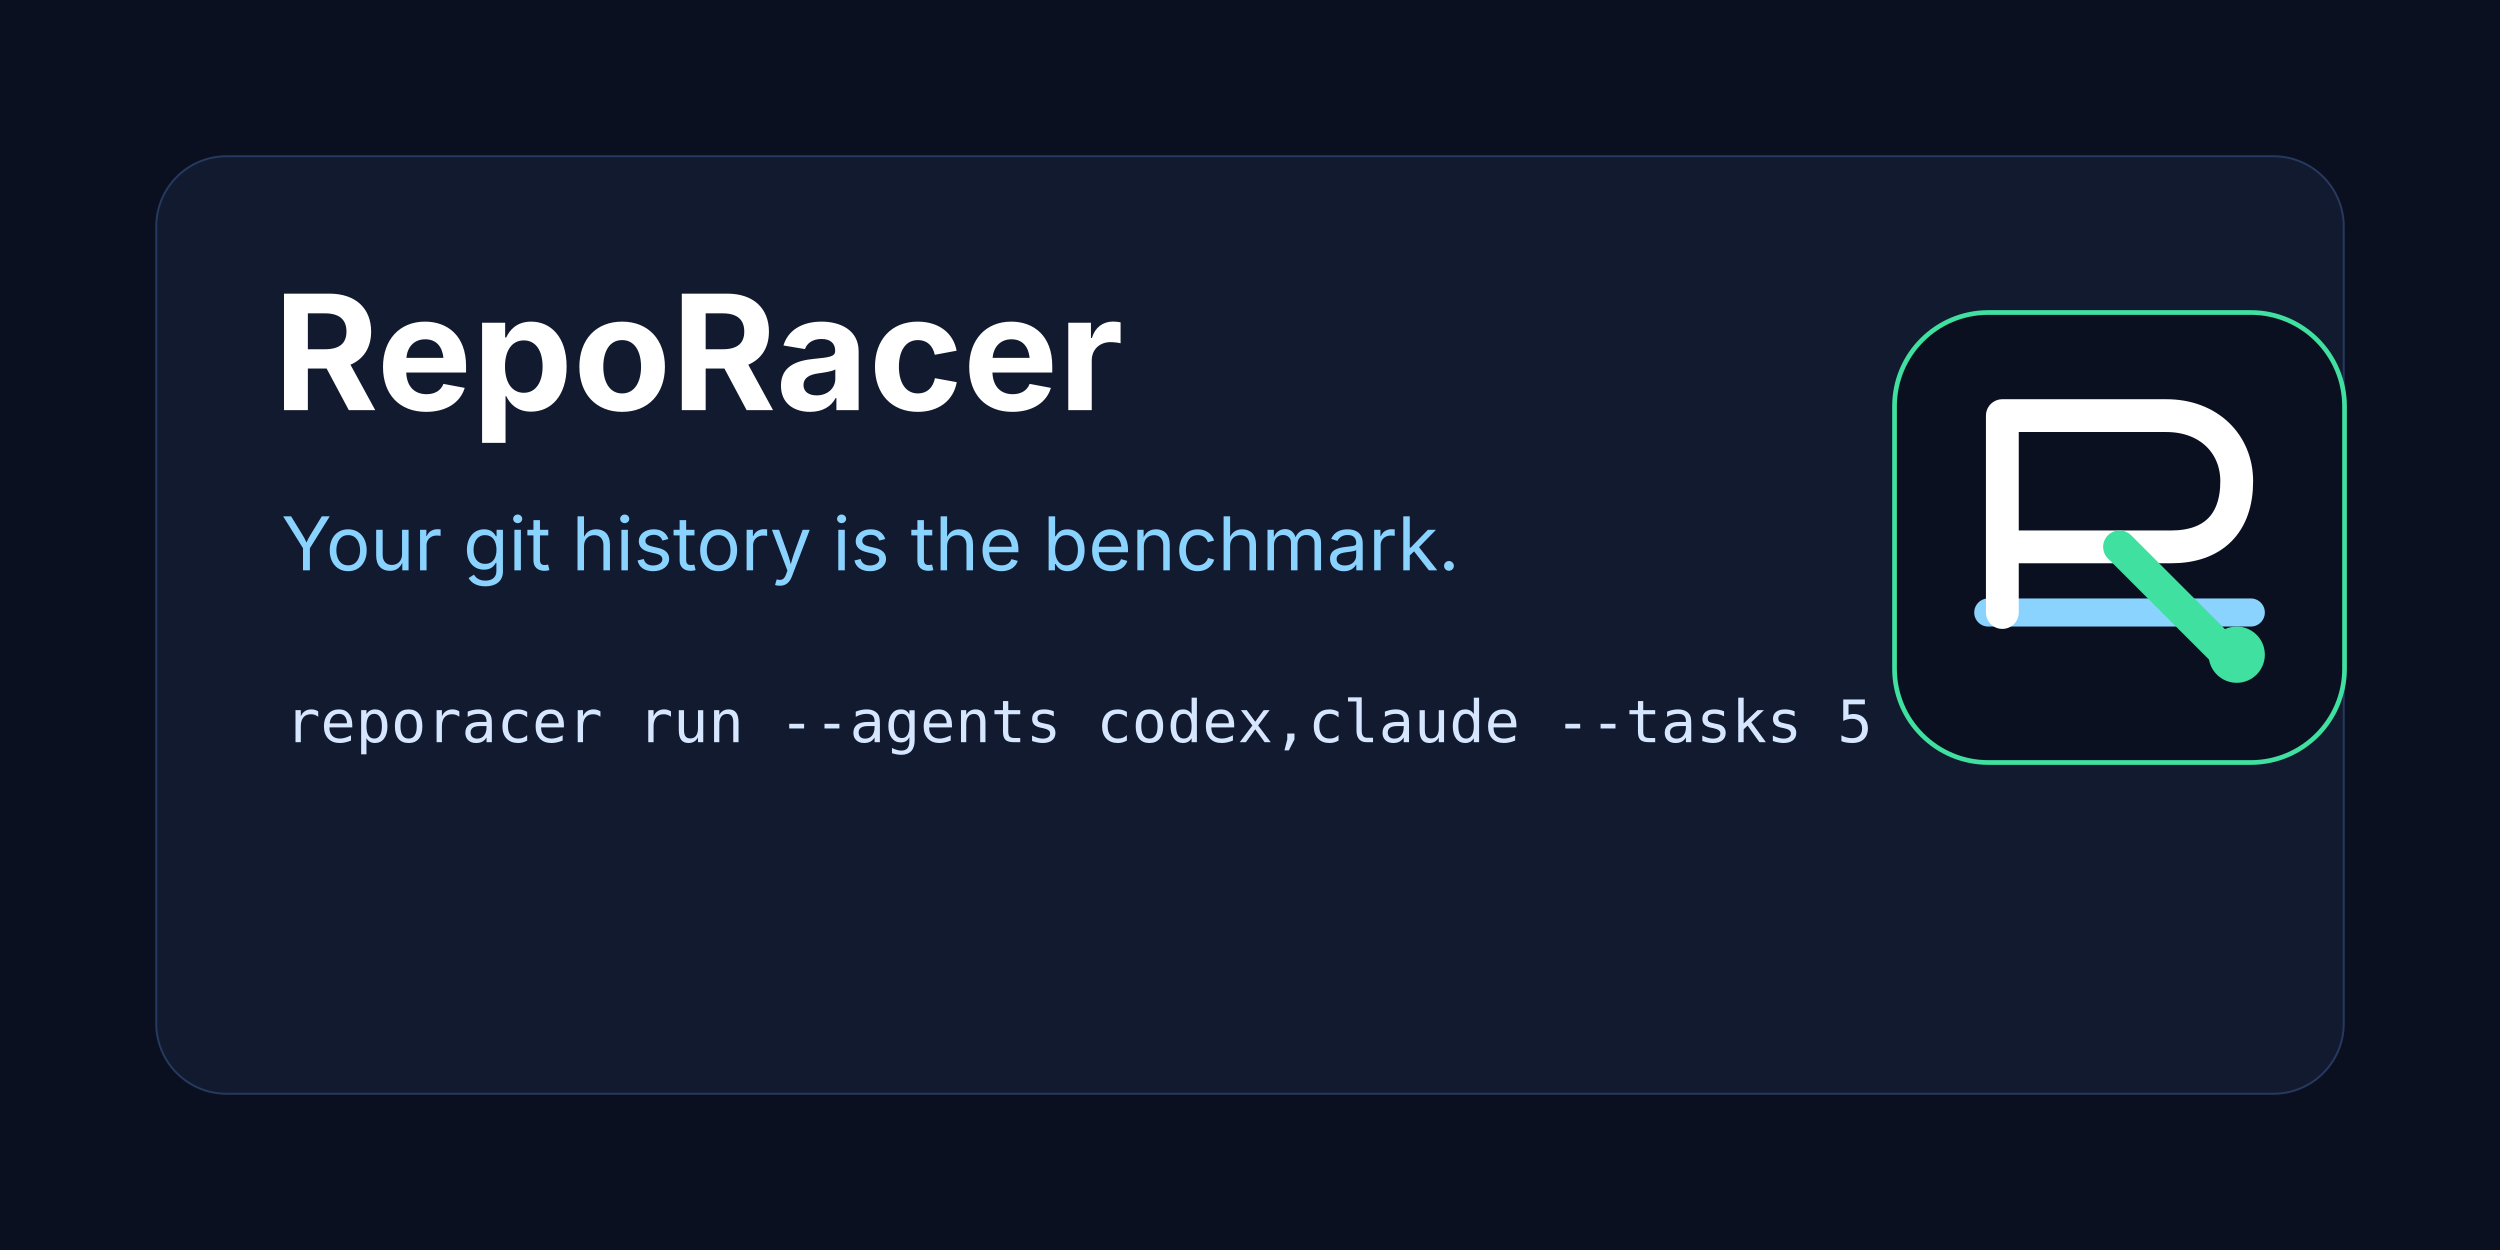
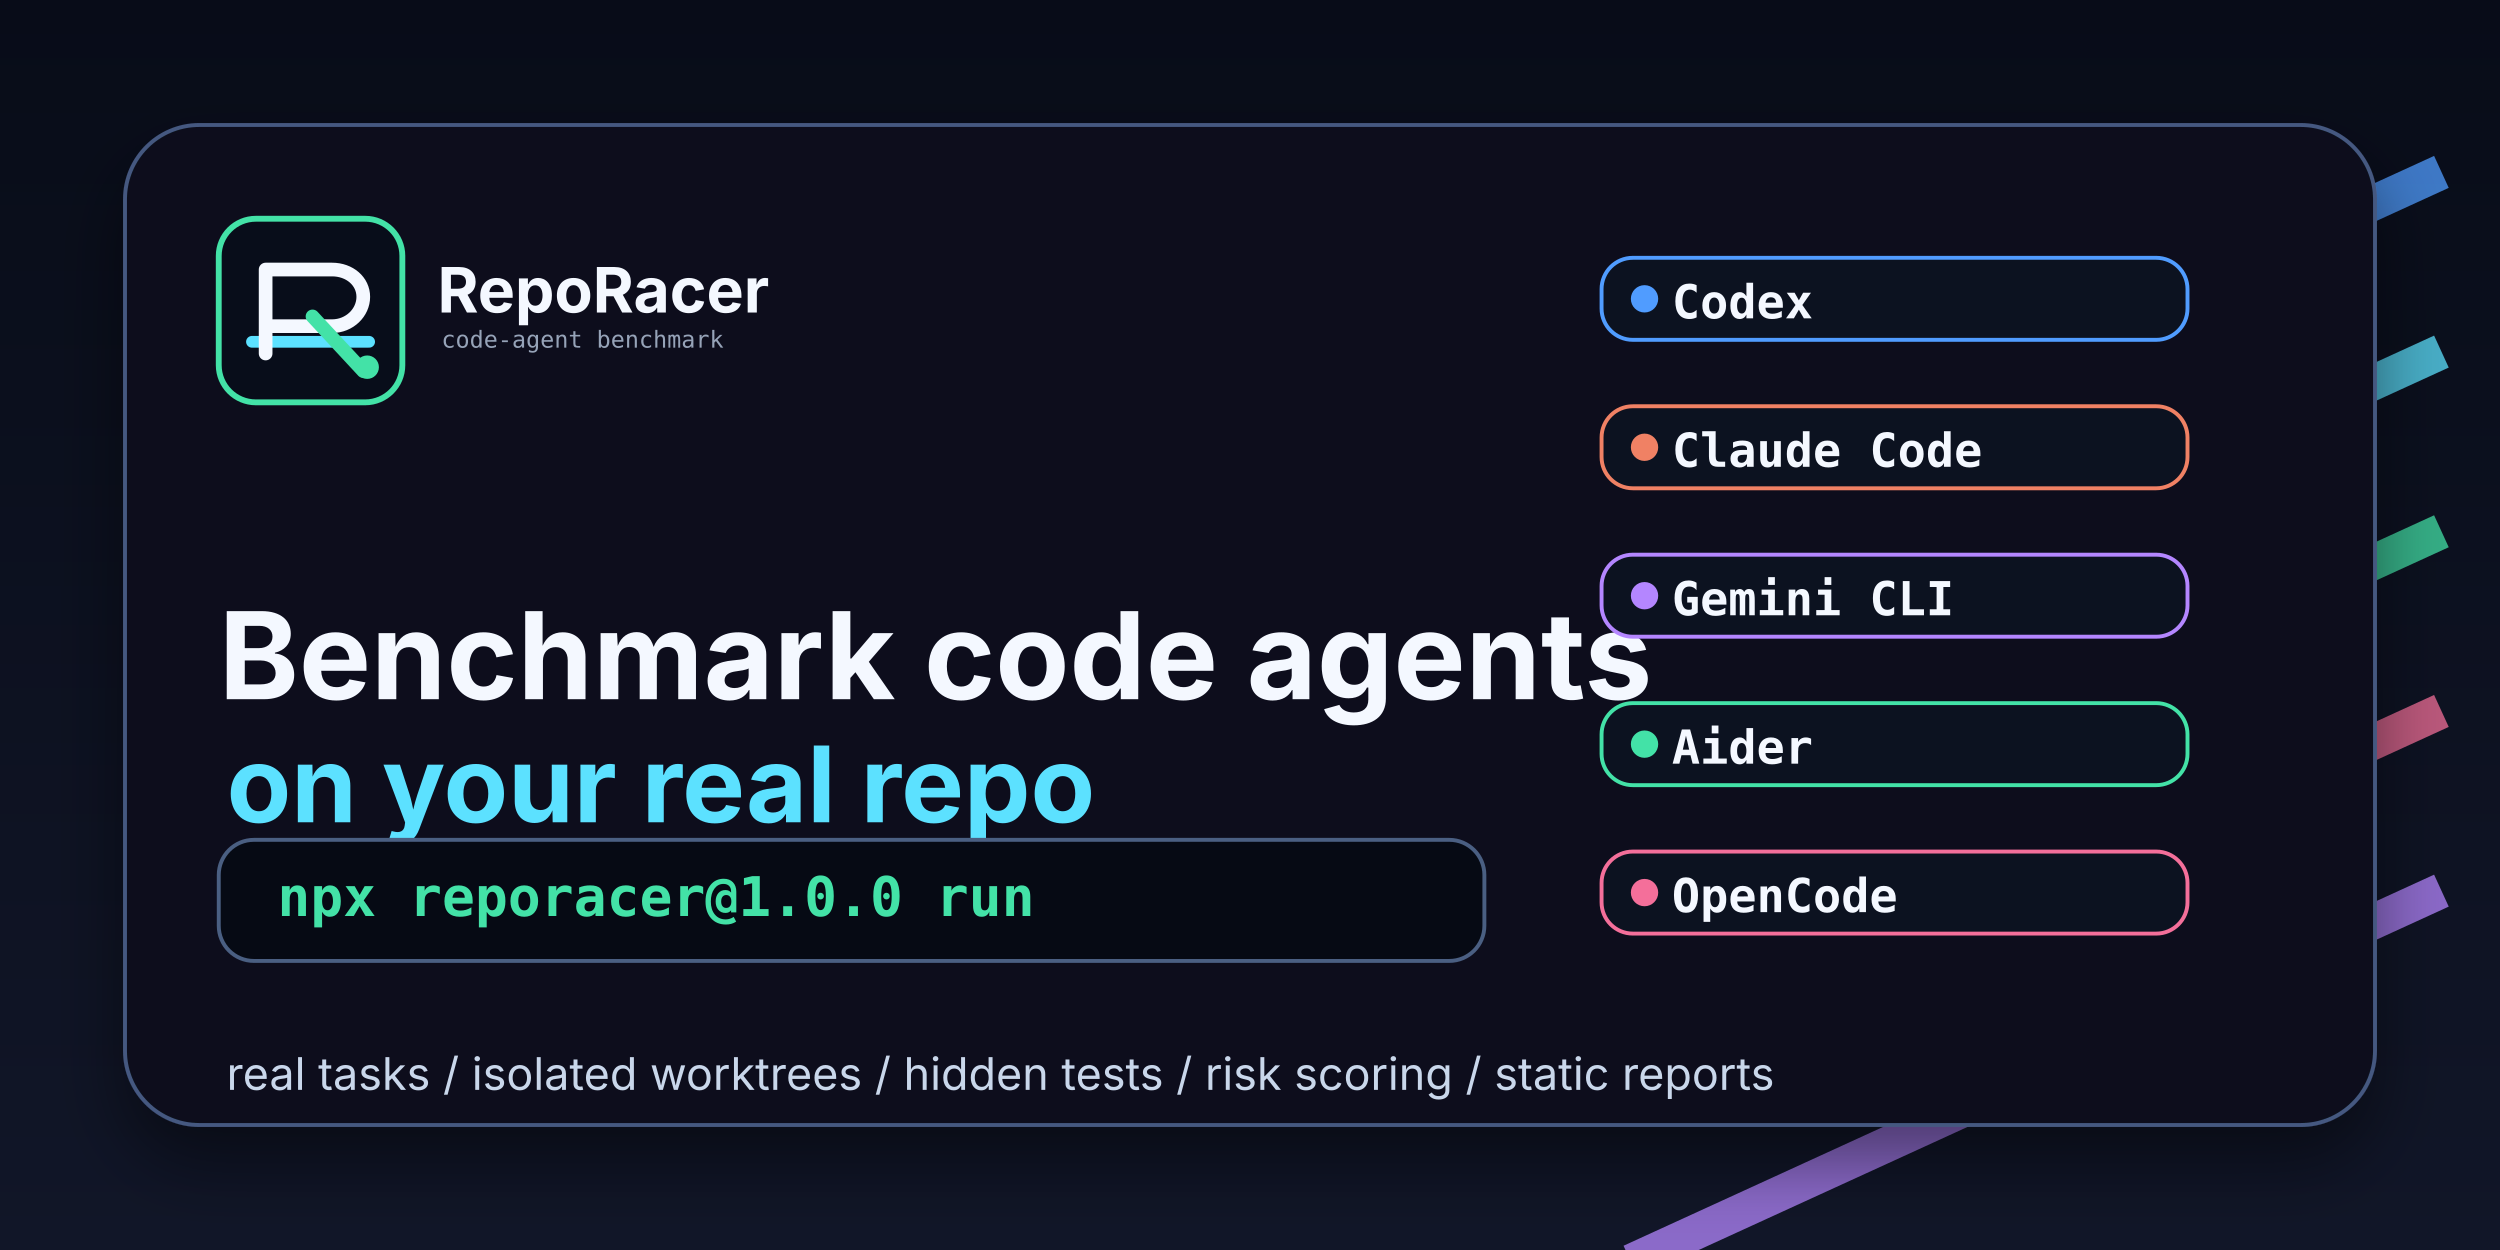
<svg xmlns="http://www.w3.org/2000/svg" width="1280" height="640" viewBox="0 0 1280 640" role="img" aria-label="RepoRacer social preview">
-   <rect width="1280" height="640" fill="#0b1020" />
-   <rect x="80" y="80" width="1120" height="480" rx="36" fill="#111a2e" stroke="#26395f" />
-   <text x="140" y="210" fill="#ffffff" font-family="Inter,Segoe UI,sans-serif" font-size="82" font-weight="700">RepoRacer</text>
-   <text x="144" y="292" fill="#8bd3ff" font-family="Inter,Segoe UI,sans-serif" font-size="38">Your git history is the benchmark.</text>
-   <text x="146" y="380" fill="#d7e6ff" font-family="Consolas,Menlo,monospace" font-size="30">reporacer run --agents codex,claude --tasks 5</text>
-   <g transform="translate(970 160) scale(2.4)">
-     <rect width="96" height="96" rx="20" fill="#0b1020" stroke="#40e0a0" />
-     <path d="M20 64h56" stroke="#8bd3ff" stroke-width="6" stroke-linecap="round" />
-     <path d="M23 50h36c9 0 14-5 14-14 0-8-6-14-15-14H23v42" fill="none" stroke="#ffffff" stroke-width="7" stroke-linecap="round" stroke-linejoin="round" />
-     <path d="M48 50l24 24" stroke="#40e0a0" stroke-width="7" stroke-linecap="round" />
-     <circle cx="73" cy="73" r="6" fill="#40e0a0" />
+   <defs>
+     <linearGradient id="bg" x1="0" x2="0" y1="0" y2="1">
+       <stop offset="0" stop-color="#080c18" />
+       <stop offset="1" stop-color="#111628" />
+     </linearGradient>
+     <filter id="shadow" x="-10%" y="-10%" width="120%" height="130%">
+       <feDropShadow dx="0" dy="18" stdDeviation="18" flood-color="#000" flood-opacity=".45" />
+     </filter>
+   </defs>
+   <rect width="1280" height="640" fill="url(#bg)" />
+   <g opacity=".75">
+     <path d="M835 278 1250 88" stroke="#509cff" stroke-width="18" />
+     <path d="M835 370 1250 180" stroke="#5ce1ff" stroke-width="18" />
+     <path d="M835 462 1250 272" stroke="#43e2a7" stroke-width="18" />
+     <path d="M835 554 1250 364" stroke="#f46f9a" stroke-width="18" />
+     <path d="M835 646 1250 456" stroke="#b486ff" stroke-width="18" />
+   </g>
+   <rect x="64" y="64" width="1152" height="512" rx="38" fill="#0b111d" stroke="#455880" stroke-width="2" filter="url(#shadow)" />
+   <g transform="translate(112 112)">
+     <rect width="94" height="94" rx="19" fill="#080d1a" stroke="#43e2a7" stroke-width="3" />
+     <path d="M17 63h60" stroke="#5ce1ff" stroke-width="6" stroke-linecap="round" />
+     <path d="M24 69V26h34c9 0 16 6 16 14s-7 15-16 15H24" fill="none" stroke="#f4f8ff" stroke-width="7" stroke-linecap="round" stroke-linejoin="round" />
+     <path d="M48 50 74 78" stroke="#43e2a7" stroke-width="7" stroke-linecap="round" />
+     <circle cx="76" cy="76" r="6" fill="#43e2a7" />
+   </g>
+   <text x="224" y="160" fill="#f4f8ff" font-family="Segoe UI, Inter, sans-serif" font-size="32" font-weight="700">RepoRacer</text>
+   <text x="226" y="178" fill="#96a3b8" font-family="Cascadia Code, Consolas, monospace" font-size="12">code-agent benchmark</text>
+   <text x="112" y="358" fill="#f4f8ff" font-family="Segoe UI, Inter, sans-serif" font-size="62" font-weight="700">Benchmark code agents</text>
+   <text x="116" y="421" fill="#5ce1ff" font-family="Segoe UI, Inter, sans-serif" font-size="54" font-weight="700">on your real repo</text>
+   <rect x="112" y="430" width="648" height="62" rx="18" fill="#060a14" stroke="#4a5f82" stroke-width="2" />
+   <text x="142" y="469" fill="#43e2a7" font-family="Cascadia Code, Consolas, monospace" font-size="28" font-weight="700">npx reporacer@1.0.0 run</text>
+   <text x="116" y="558" fill="#c9d7eb" font-family="Segoe UI, Inter, sans-serif" font-size="23">real tasks / isolated worktrees / hidden tests / risk scoring / static reports</text>
+   <g font-family="Cascadia Code, Consolas, monospace" font-size="24" font-weight="700" fill="#f4f8ff">
+     <rect x="820" y="132" width="300" height="42" rx="16" fill="#0c1220" stroke="#509cff" stroke-width="2" />
+     <circle cx="842" cy="153" r="7" fill="#509cff" />
+     <text x="856" y="163">Codex</text>
+     <rect x="820" y="208" width="300" height="42" rx="16" fill="#0c1220" stroke="#f08164" stroke-width="2" />
+     <circle cx="842" cy="229" r="7" fill="#f08164" />
+     <text x="856" y="239">Claude Code</text>
+     <rect x="820" y="284" width="300" height="42" rx="16" fill="#0c1220" stroke="#b486ff" stroke-width="2" />
+     <circle cx="842" cy="305" r="7" fill="#b486ff" />
+     <text x="856" y="315">Gemini CLI</text>
+     <rect x="820" y="360" width="300" height="42" rx="16" fill="#0c1220" stroke="#43e2a7" stroke-width="2" />
+     <circle cx="842" cy="381" r="7" fill="#43e2a7" />
+     <text x="856" y="391">Aider</text>
+     <rect x="820" y="436" width="300" height="42" rx="16" fill="#0c1220" stroke="#f46f9a" stroke-width="2" />
+     <circle cx="842" cy="457" r="7" fill="#f46f9a" />
+     <text x="856" y="467">OpenCode</text>
  </g>
</svg>
